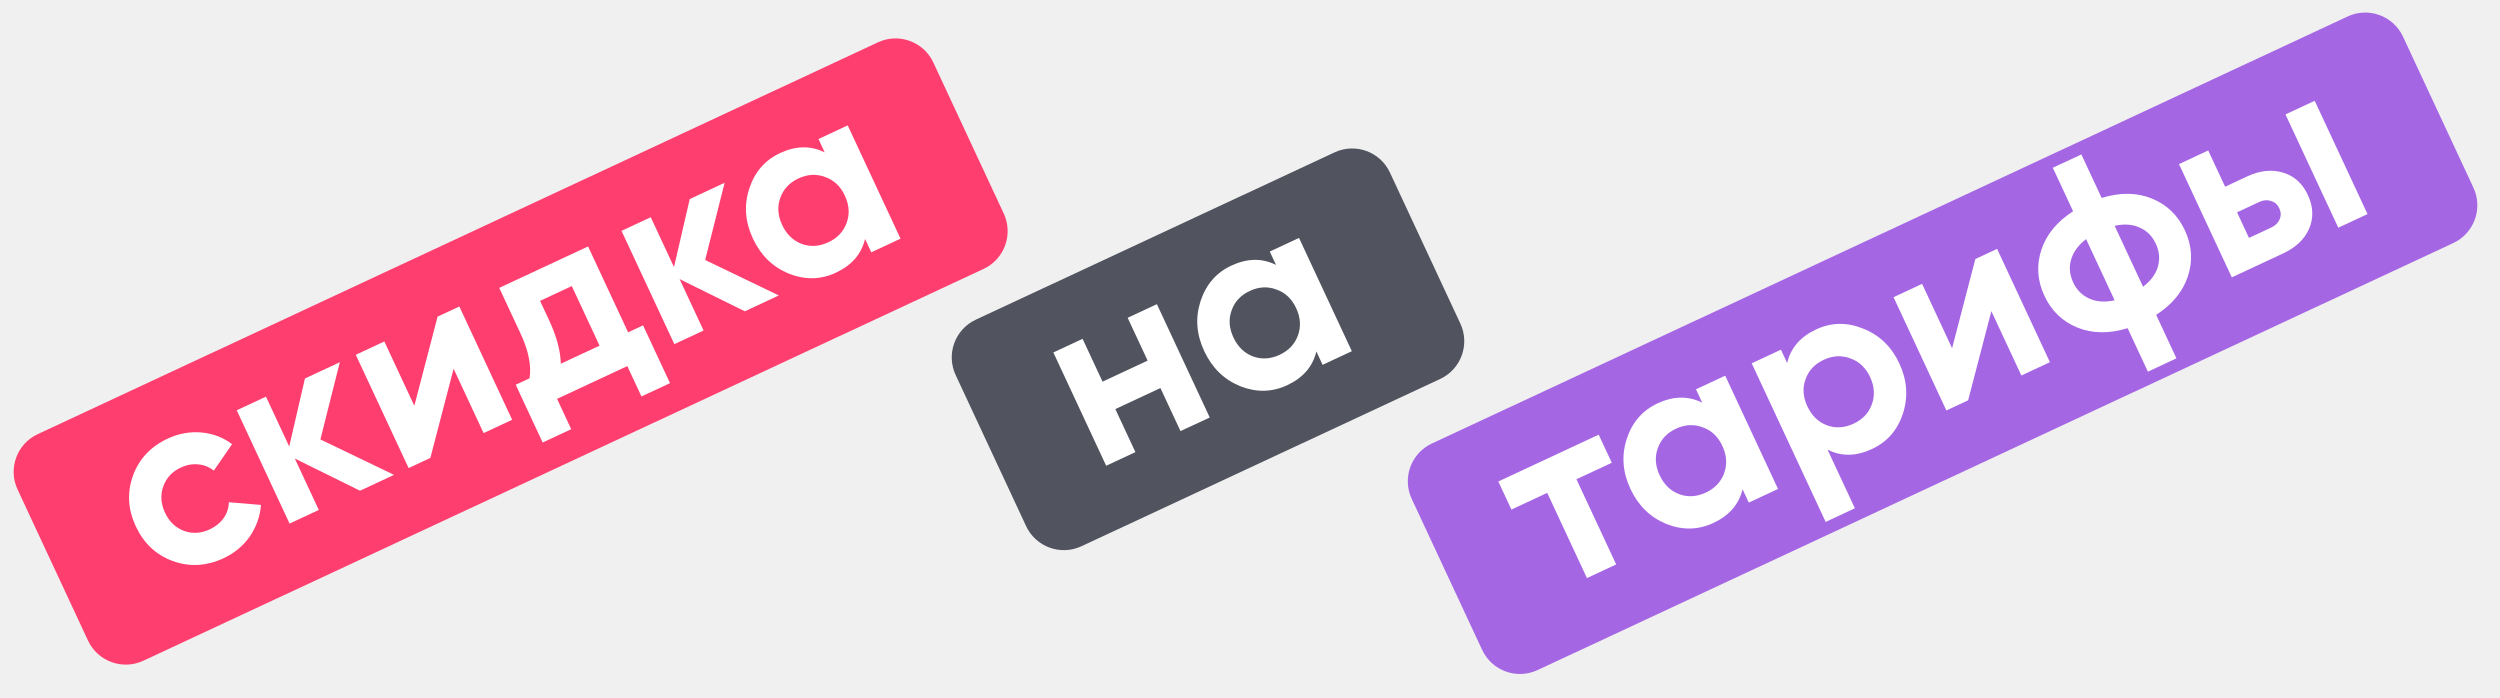
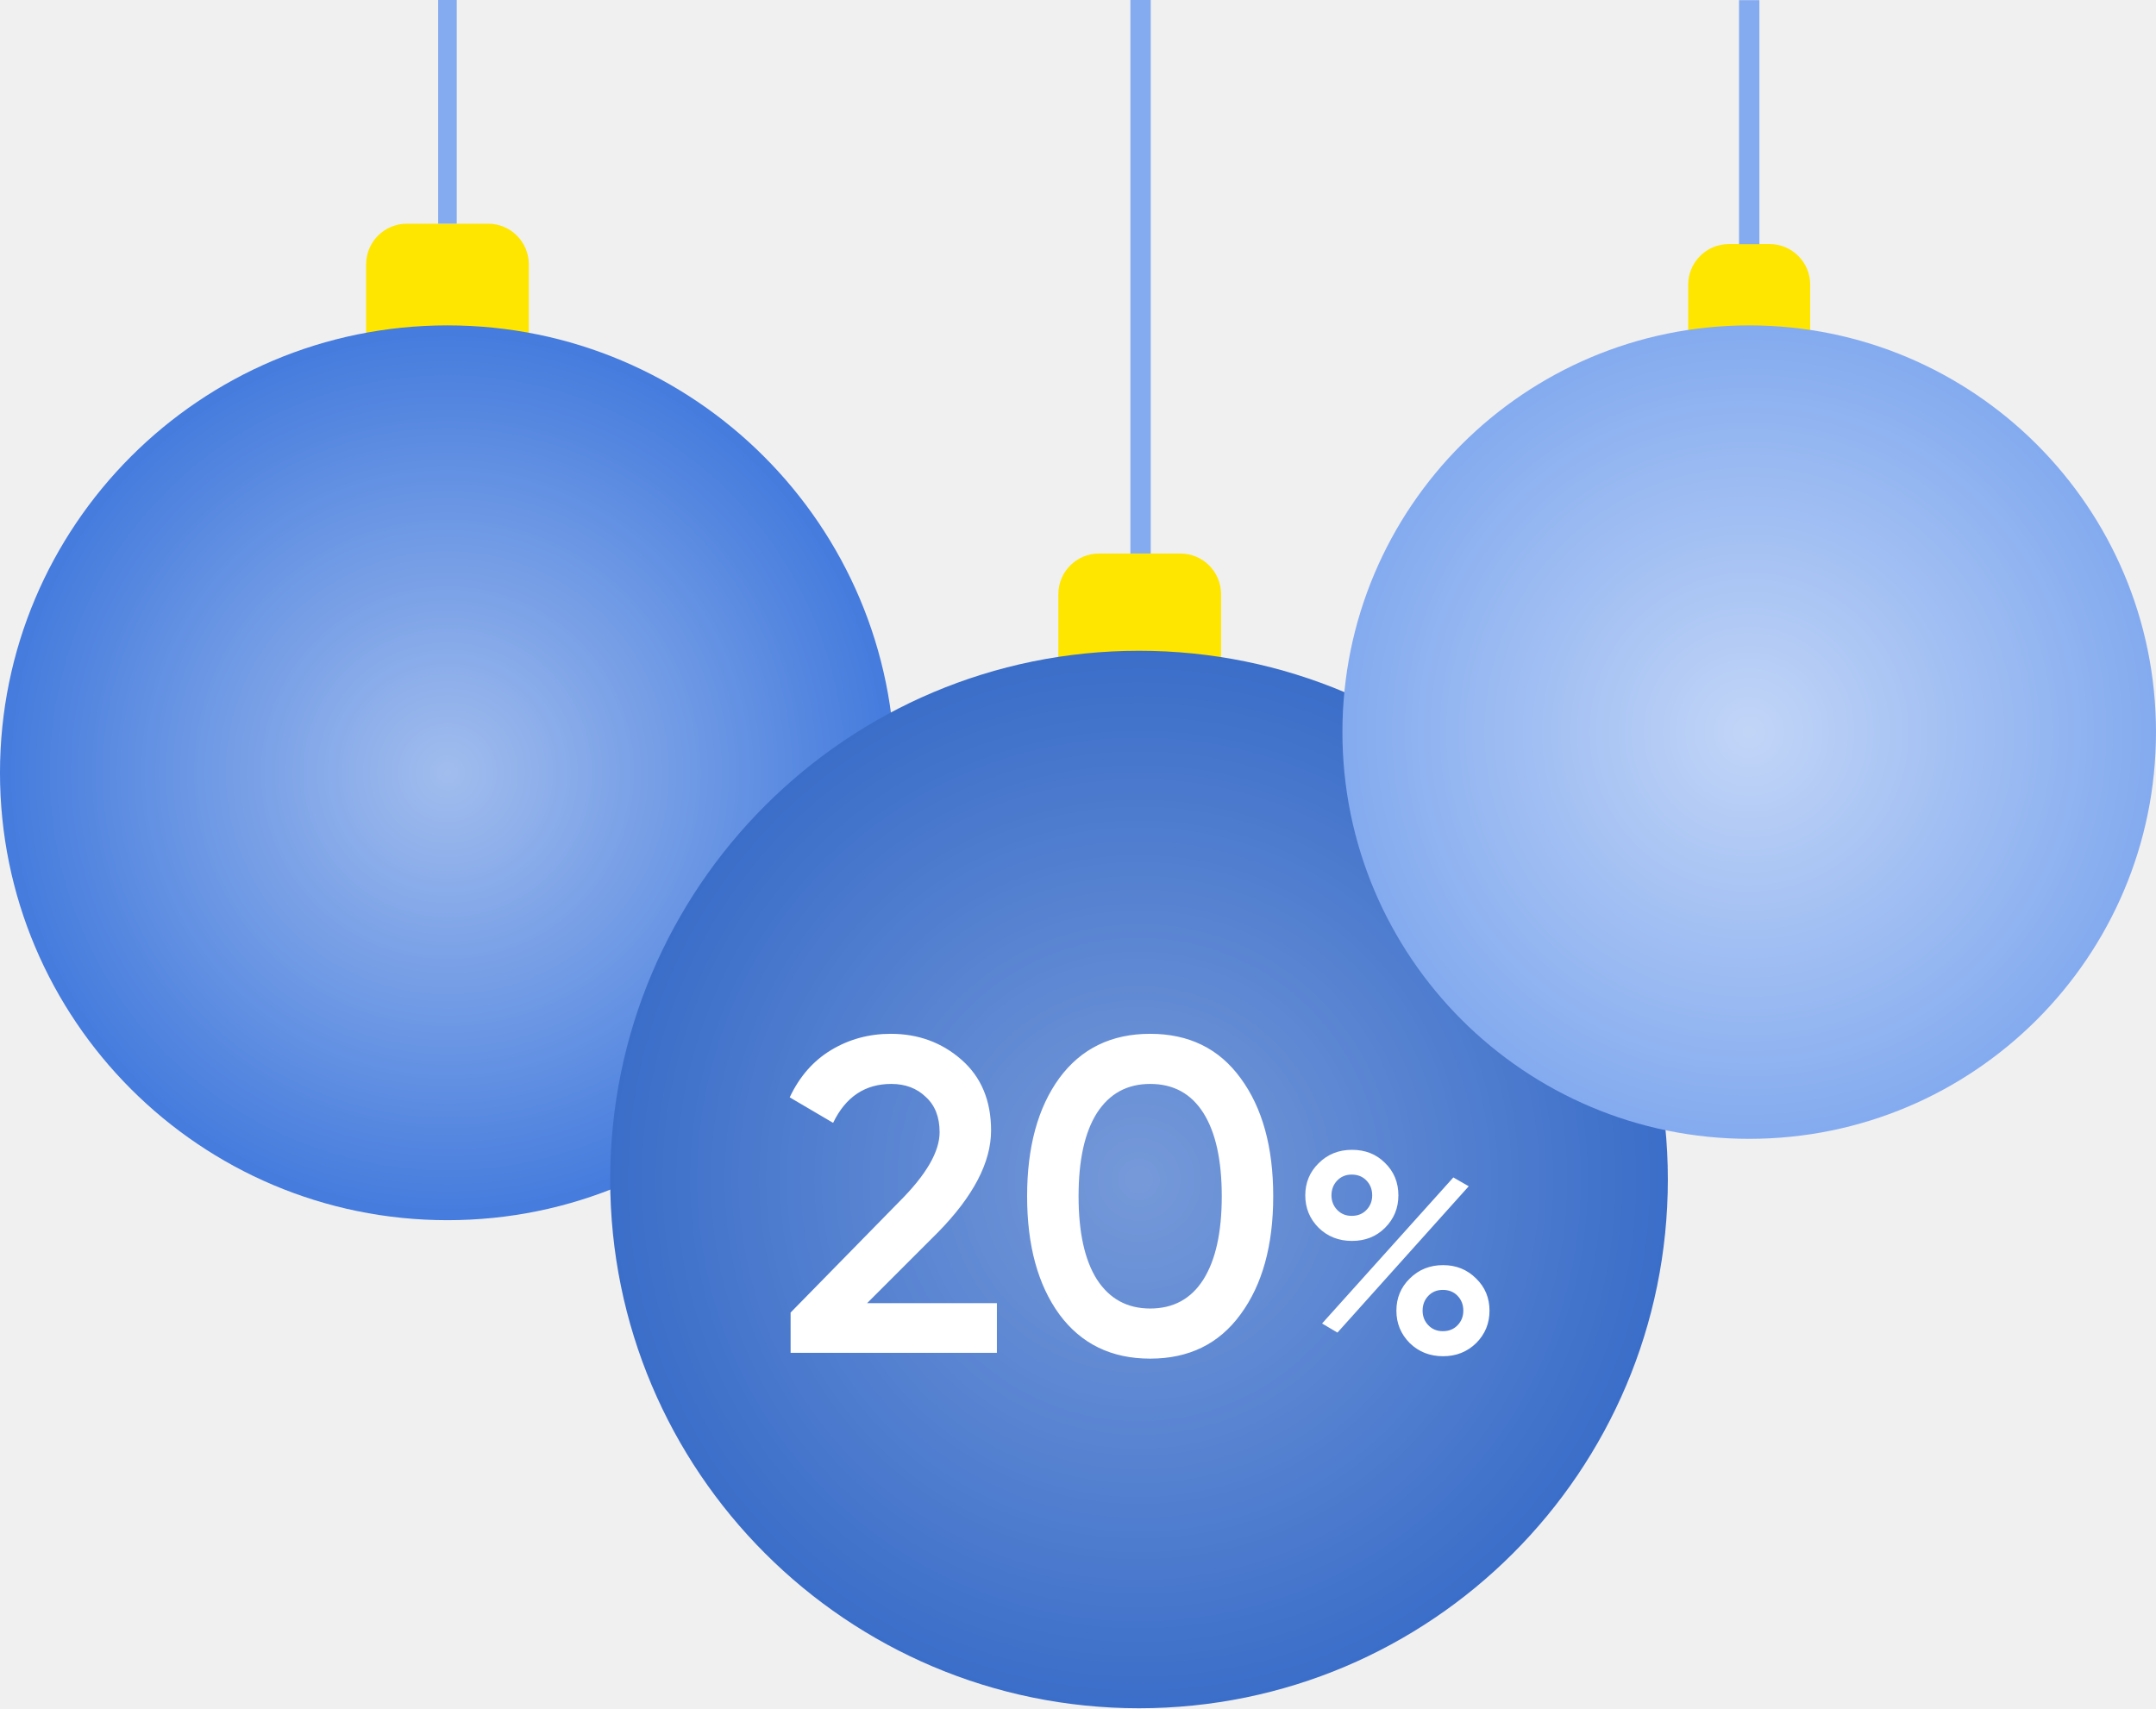
- <svg xmlns="http://www.w3.org/2000/svg" width="240" height="67" viewBox="0 0 240 67" fill="none">
-   <rect x="-0.004" y="43.367" width="97" height="24" rx="4" transform="rotate(-25 -0.00390625 43.3671)" fill="#FF3E70" />
-   <path d="M21.456 53.592C19.817 54.356 18.19 54.444 16.574 53.856C14.973 53.261 13.793 52.151 13.036 50.527C12.278 48.903 12.187 47.286 12.76 45.677C13.348 44.061 14.462 42.871 16.101 42.107C17.159 41.614 18.242 41.418 19.348 41.519C20.455 41.621 21.433 41.995 22.281 42.641L20.526 45.181C20.099 44.833 19.6 44.633 19.029 44.581C18.472 44.523 17.918 44.623 17.367 44.88C16.526 45.272 15.962 45.879 15.674 46.702C15.38 47.51 15.436 48.349 15.842 49.219C16.241 50.074 16.848 50.656 17.662 50.965C18.47 51.259 19.295 51.21 20.136 50.818C20.701 50.554 21.144 50.197 21.464 49.748C21.792 49.278 21.96 48.767 21.968 48.216L25.053 48.472C24.974 49.55 24.62 50.554 23.994 51.481C23.36 52.395 22.515 53.098 21.456 53.592ZM37.826 45.587L34.563 47.109L28.302 44.017L30.605 48.955L27.799 50.263L22.727 39.388L25.533 38.079L27.765 42.865L29.274 36.335L32.624 34.773L30.757 42.184L37.826 45.587ZM42.008 30.397L44.096 29.424L49.167 40.299L46.426 41.577L43.546 35.4L41.315 43.961L39.227 44.934L34.155 34.059L36.896 32.781L39.776 38.958L42.008 30.397ZM60.299 31.904L61.734 31.235L64.321 36.781L61.58 38.059L60.221 35.145L53.478 38.289L54.837 41.204L52.096 42.482L49.51 36.935L50.837 36.316C51.028 35.097 50.741 33.669 49.977 32.03L47.928 27.636L56.455 23.66L60.299 31.904ZM53.839 34.916L57.558 33.182L54.891 27.462L51.845 28.881L52.718 30.752C53.434 32.289 53.808 33.677 53.839 34.916ZM74.765 28.363L71.502 29.884L65.241 26.792L67.544 31.73L64.738 33.038L59.666 22.163L62.472 20.854L64.704 25.64L66.214 19.11L69.563 17.548L67.697 24.959L74.765 28.363ZM78.574 13.346L81.38 12.037L86.451 22.913L83.645 24.222L83.047 22.938C82.7 24.389 81.764 25.469 80.242 26.179C78.792 26.856 77.288 26.886 75.73 26.271C74.18 25.634 73.029 24.511 72.279 22.902C71.528 21.292 71.411 19.696 71.926 18.114C72.45 16.511 73.436 15.371 74.886 14.695C76.409 13.985 77.838 13.963 79.172 14.629L78.574 13.346ZM76.967 23.416C77.797 23.718 78.646 23.666 79.516 23.261C80.386 22.855 80.972 22.237 81.274 21.408C81.584 20.558 81.529 19.683 81.11 18.784C80.69 17.885 80.059 17.288 79.215 16.993C78.379 16.676 77.526 16.721 76.656 17.127C75.786 17.532 75.204 18.157 74.908 19.001C74.607 19.83 74.665 20.694 75.085 21.593C75.504 22.492 76.131 23.1 76.967 23.416Z" fill="white" />
-   <rect x="90.052" y="32.378" width="46" height="24" rx="4" transform="rotate(-25 90.0522 32.3778)" fill="#51545F" />
-   <path d="M108.256 30.509L111.062 29.201L116.134 40.077L113.328 41.385L111.401 37.252L107.072 39.271L108.999 43.404L106.193 44.712L101.122 33.836L103.928 32.528L105.845 36.639L110.173 34.62L108.256 30.509ZM121.899 24.148L124.705 22.84L129.776 33.715L126.97 35.024L126.372 33.74C126.024 35.191 125.089 36.271 123.567 36.981C122.116 37.658 120.612 37.688 119.054 37.073C117.504 36.436 116.354 35.313 115.603 33.704C114.853 32.094 114.735 30.498 115.251 28.916C115.774 27.313 116.761 26.173 118.211 25.497C119.734 24.787 121.162 24.765 122.497 25.431L121.899 24.148ZM120.292 34.218C121.121 34.52 121.971 34.468 122.841 34.063C123.711 33.657 124.297 33.039 124.599 32.21C124.908 31.36 124.854 30.485 124.434 29.586C124.015 28.687 123.384 28.09 122.54 27.795C121.704 27.478 120.851 27.523 119.981 27.929C119.111 28.334 118.528 28.959 118.233 29.803C117.931 30.632 117.99 31.496 118.409 32.395C118.828 33.294 119.456 33.902 120.292 34.218Z" fill="white" />
-   <rect x="133.835" y="44.266" width="105" height="24" rx="4" transform="rotate(-25 133.835 44.2664)" fill="#A566E4" />
-   <path d="M153.475 41.729L154.733 44.426L151.339 46.008L155.153 54.187L152.347 55.495L148.533 47.316L145.097 48.919L143.839 46.222L153.475 41.729ZM162.814 37.374L165.62 36.065L170.691 46.941L167.885 48.249L167.287 46.966C166.94 48.417 166.005 49.497 164.482 50.207C163.032 50.883 161.528 50.914 159.97 50.299C158.42 49.662 157.269 48.539 156.519 46.929C155.768 45.32 155.651 43.724 156.166 42.142C156.69 40.538 157.676 39.399 159.127 38.722C160.649 38.012 162.078 37.991 163.412 38.657L162.814 37.374ZM161.207 47.444C162.037 47.746 162.886 47.694 163.756 47.288C164.626 46.883 165.212 46.265 165.514 45.436C165.824 44.585 165.769 43.711 165.35 42.812C164.93 41.912 164.299 41.315 163.455 41.02C162.619 40.704 161.766 40.749 160.896 41.154C160.026 41.56 159.444 42.185 159.148 43.029C158.847 43.858 158.905 44.722 159.325 45.621C159.744 46.52 160.371 47.128 161.207 47.444ZM174.352 31.623C175.817 30.94 177.324 30.916 178.874 31.553C180.432 32.168 181.586 33.281 182.337 34.89C183.088 36.5 183.201 38.106 182.678 39.71C182.162 41.292 181.172 42.424 179.707 43.107C178.185 43.817 176.763 43.836 175.443 43.163L178.07 48.796L175.264 50.105L168.164 34.879L170.97 33.57L171.569 34.854C171.902 33.41 172.829 32.333 174.352 31.623ZM175.389 40.831C176.218 41.133 177.068 41.081 177.938 40.675C178.808 40.27 179.394 39.652 179.696 38.823C180.005 37.972 179.95 37.098 179.531 36.199C179.112 35.3 178.48 34.703 177.637 34.407C176.801 34.091 175.948 34.136 175.078 34.541C174.207 34.947 173.625 35.572 173.33 36.416C173.028 37.245 173.087 38.109 173.506 39.008C173.925 39.907 174.553 40.515 175.389 40.831ZM189.632 24.868L191.721 23.894L196.792 34.77L194.051 36.048L191.171 29.871L188.94 38.431L186.852 39.405L181.78 28.53L184.521 27.252L187.401 33.429L189.632 24.868ZM206.578 19.058C208.015 19.642 209.071 20.658 209.748 22.108C210.424 23.558 210.523 25.021 210.046 26.497C209.569 27.973 208.551 29.216 206.992 30.226L208.939 34.402L206.199 35.68L204.251 31.504C202.475 32.049 200.869 32.03 199.432 31.447C197.995 30.864 196.938 29.847 196.262 28.397C195.585 26.947 195.486 25.484 195.963 24.008C196.44 22.532 197.458 21.29 199.017 20.28L197.07 16.104L199.811 14.826L201.758 19.002C203.534 18.456 205.14 18.475 206.578 19.058ZM199.024 27.109C199.362 27.834 199.878 28.353 200.571 28.665C201.264 28.977 202.075 29.032 203.004 28.828L200.265 22.955C199.512 23.536 199.032 24.192 198.826 24.924C198.613 25.641 198.679 26.369 199.024 27.109ZM205.734 27.528C206.487 26.948 206.963 26.302 207.161 25.592C207.367 24.86 207.301 24.132 206.963 23.407C206.618 22.667 206.103 22.148 205.417 21.851C204.738 21.531 203.935 21.474 203.006 21.677L205.734 27.528ZM215.721 16.94C216.953 16.365 218.105 16.243 219.177 16.573C220.242 16.888 221.035 17.604 221.556 18.721C222.076 19.837 222.119 20.912 221.682 21.945C221.239 22.964 220.402 23.761 219.169 24.335L214.253 26.628L209.182 15.752L211.988 14.444L213.611 17.924L215.721 16.94ZM219.405 10.985L222.211 9.676L227.282 20.552L224.476 21.86L219.405 10.985ZM218.035 21.846C218.426 21.663 218.694 21.405 218.839 21.073C218.992 20.719 218.984 20.361 218.815 19.999C218.646 19.636 218.377 19.4 218.008 19.289C217.653 19.172 217.28 19.205 216.888 19.388L214.757 20.382L215.903 22.84L218.035 21.846Z" fill="white" />
+ <svg xmlns="http://www.w3.org/2000/svg" width="53" height="42" viewBox="0 0 53 42" fill="none">
+   <path d="M9 6.5C9 5.948 9.448 5.5 10 5.5H12C12.552 5.5 13 5.948 13 6.5V8.5H9V6.5Z" fill="#FFE600" />
+   <circle cx="11" cy="19" r="11" fill="#447BDD" />
+   <circle cx="11" cy="19" r="11" fill="url(#paint0_radial)" fill-opacity="0.5" />
+   <rect x="10.771" width="0.457" height="5.5" fill="#84ABEF" />
+   <path d="M26.017 14.609C26.017 14.056 26.464 13.609 27.017 13.609H29.017C29.569 13.609 30.017 14.056 30.017 14.609V16.609H26.017V14.609Z" fill="#FFE600" />
+   <rect x="27.788" width="0.5" height="13.609" fill="#84ABEF" />
+   <circle cx="28" cy="29" r="13" fill="#3B6EC9" />
+   <circle cx="28" cy="29" r="13" fill="url(#paint1_radial)" fill-opacity="0.3" />
+   <path d="M19.435 33.261V32.271L22.119 29.532C22.771 28.879 23.098 28.314 23.098 27.838C23.098 27.464 22.984 27.174 22.757 26.969C22.537 26.756 22.254 26.65 21.91 26.65C21.264 26.65 20.788 26.969 20.48 27.607L19.413 26.98C19.655 26.466 19.996 26.078 20.436 25.814C20.876 25.55 21.363 25.418 21.899 25.418C22.573 25.418 23.153 25.631 23.637 26.056C24.121 26.481 24.363 27.061 24.363 27.794C24.363 28.578 23.926 29.415 23.054 30.302L21.316 32.04H24.506V33.261H19.435ZM30.496 32.315C29.968 33.041 29.227 33.404 28.274 33.404C27.32 33.404 26.576 33.041 26.041 32.315C25.513 31.589 25.249 30.621 25.249 29.411C25.249 28.201 25.513 27.233 26.041 26.507C26.576 25.781 27.32 25.418 28.274 25.418C29.227 25.418 29.968 25.781 30.496 26.507C31.031 27.233 31.299 28.201 31.299 29.411C31.299 30.621 31.031 31.589 30.496 32.315ZM28.274 32.172C28.846 32.172 29.282 31.933 29.583 31.457C29.883 30.98 30.034 30.298 30.034 29.411C30.034 28.523 29.883 27.841 29.583 27.365C29.282 26.888 28.846 26.65 28.274 26.65C27.709 26.65 27.273 26.888 26.965 27.365C26.664 27.841 26.514 28.523 26.514 29.411C26.514 30.298 26.664 30.98 26.965 31.457C27.273 31.933 27.709 32.172 28.274 32.172ZM34.047 30.188C33.833 30.402 33.562 30.51 33.235 30.51C32.909 30.51 32.636 30.402 32.416 30.188C32.197 29.968 32.087 29.703 32.087 29.39C32.087 29.077 32.197 28.814 32.416 28.599C32.636 28.38 32.909 28.27 33.235 28.27C33.562 28.27 33.833 28.377 34.047 28.592C34.267 28.806 34.376 29.073 34.376 29.39C34.376 29.703 34.267 29.968 34.047 30.188ZM33.228 29.894C33.378 29.894 33.499 29.845 33.592 29.747C33.686 29.649 33.732 29.53 33.732 29.39C33.732 29.245 33.686 29.124 33.592 29.026C33.499 28.928 33.378 28.879 33.228 28.879C33.084 28.879 32.965 28.928 32.871 29.026C32.778 29.124 32.731 29.245 32.731 29.39C32.731 29.53 32.778 29.649 32.871 29.747C32.965 29.845 33.084 29.894 33.228 29.894ZM32.5 32.54L35.727 28.949L36.105 29.166L32.878 32.764L32.5 32.54ZM35.475 33.345C35.149 33.345 34.876 33.237 34.656 33.023C34.437 32.803 34.327 32.538 34.327 32.225C34.327 31.912 34.437 31.648 34.656 31.434C34.876 31.215 35.149 31.105 35.475 31.105C35.797 31.105 36.068 31.215 36.287 31.434C36.507 31.648 36.616 31.912 36.616 32.225C36.616 32.538 36.507 32.803 36.287 33.023C36.068 33.237 35.797 33.345 35.475 33.345ZM35.468 32.729C35.618 32.729 35.739 32.68 35.832 32.582C35.926 32.484 35.972 32.365 35.972 32.225C35.972 32.08 35.926 31.959 35.832 31.861C35.739 31.763 35.618 31.714 35.468 31.714C35.324 31.714 35.205 31.763 35.111 31.861C35.018 31.959 34.971 32.08 34.971 32.225C34.971 32.365 35.018 32.484 35.111 32.582C35.205 32.68 35.324 32.729 35.468 32.729Z" fill="white" />
+   <path d="M41.5 7C41.5 6.448 41.948 6 42.5 6H43.5C44.052 6 44.5 6.448 44.5 7V9H41.5V7Z" fill="#FFE600" />
+   <circle cx="43" cy="18" r="10" fill="#84ABEF" />
+   <circle cx="43" cy="18" r="10" fill="url(#paint2_radial)" fill-opacity="0.5" />
+   <rect x="42.75" y="0.004" width="0.5" height="6" fill="#84ABEF" />
+   <defs>
+     <radialGradient id="paint0_radial" cx="0" cy="0" r="1" gradientUnits="userSpaceOnUse" gradientTransform="translate(11 19) rotate(90) scale(11)">
+       <stop stop-color="white" />
+       <stop offset="1" stop-color="white" stop-opacity="0" />
+     </radialGradient>
+     <radialGradient id="paint1_radial" cx="0" cy="0" r="1" gradientUnits="userSpaceOnUse" gradientTransform="translate(28 29) rotate(90) scale(13)">
+       <stop stop-color="white" />
+       <stop offset="1" stop-color="white" stop-opacity="0" />
+     </radialGradient>
+     <radialGradient id="paint2_radial" cx="0" cy="0" r="1" gradientUnits="userSpaceOnUse" gradientTransform="translate(43 18) rotate(90) scale(10)">
+       <stop stop-color="white" />
+       <stop offset="1" stop-color="white" stop-opacity="0" />
+     </radialGradient>
+   </defs>
</svg>
